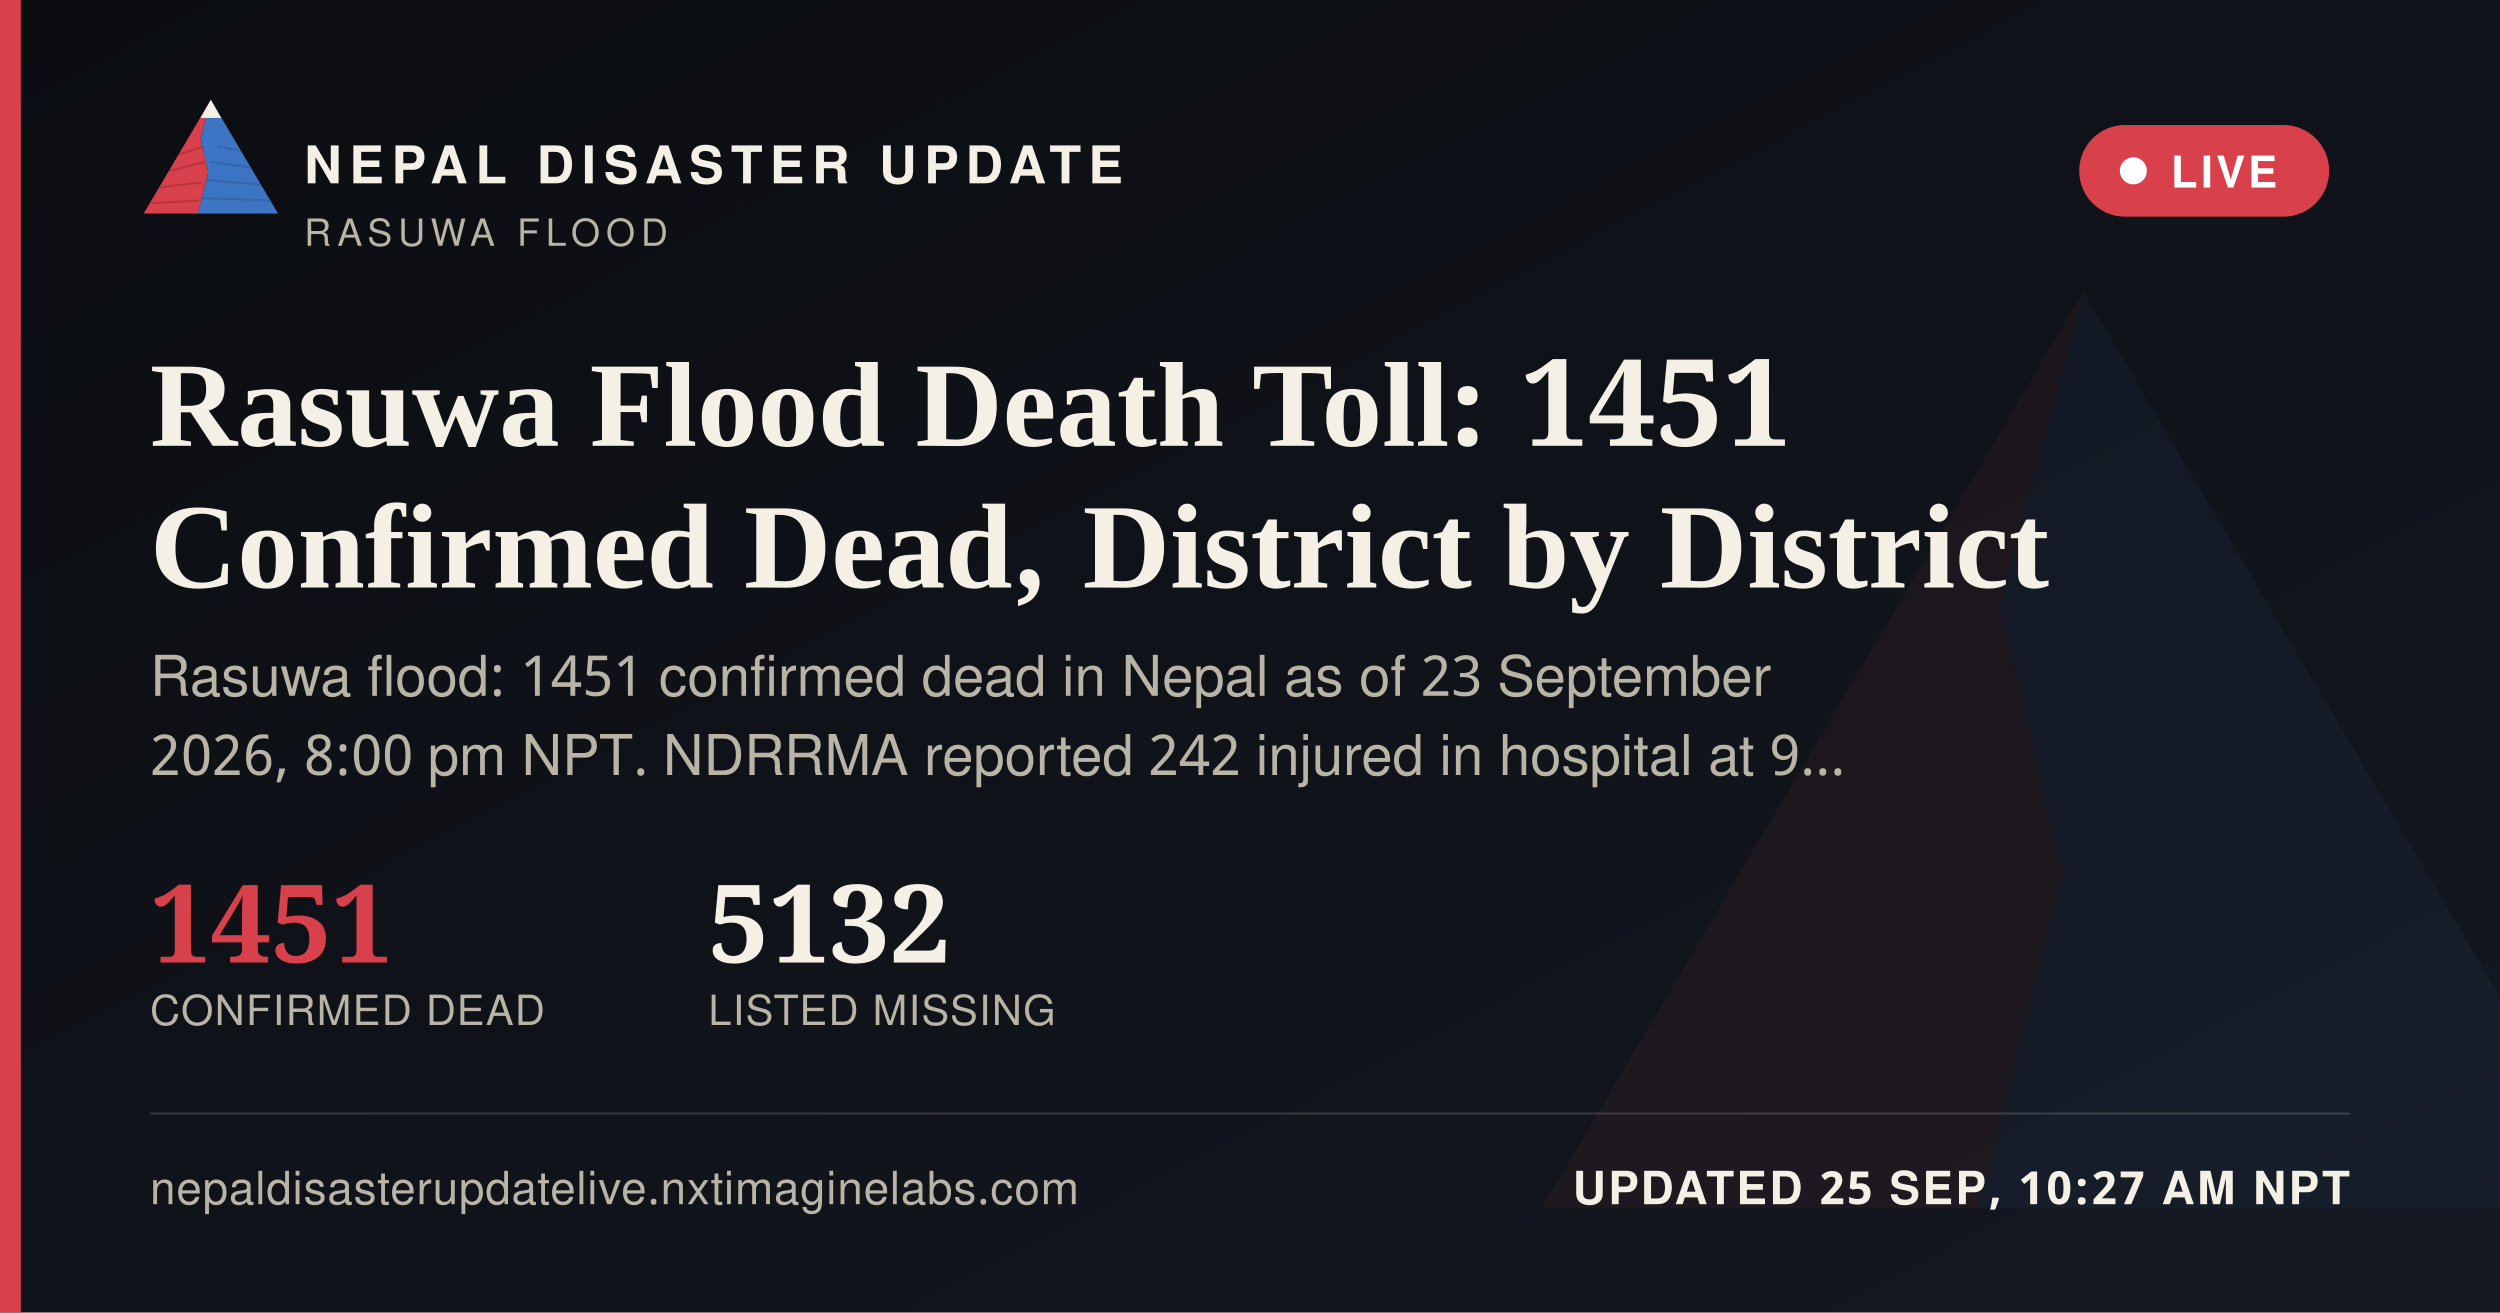
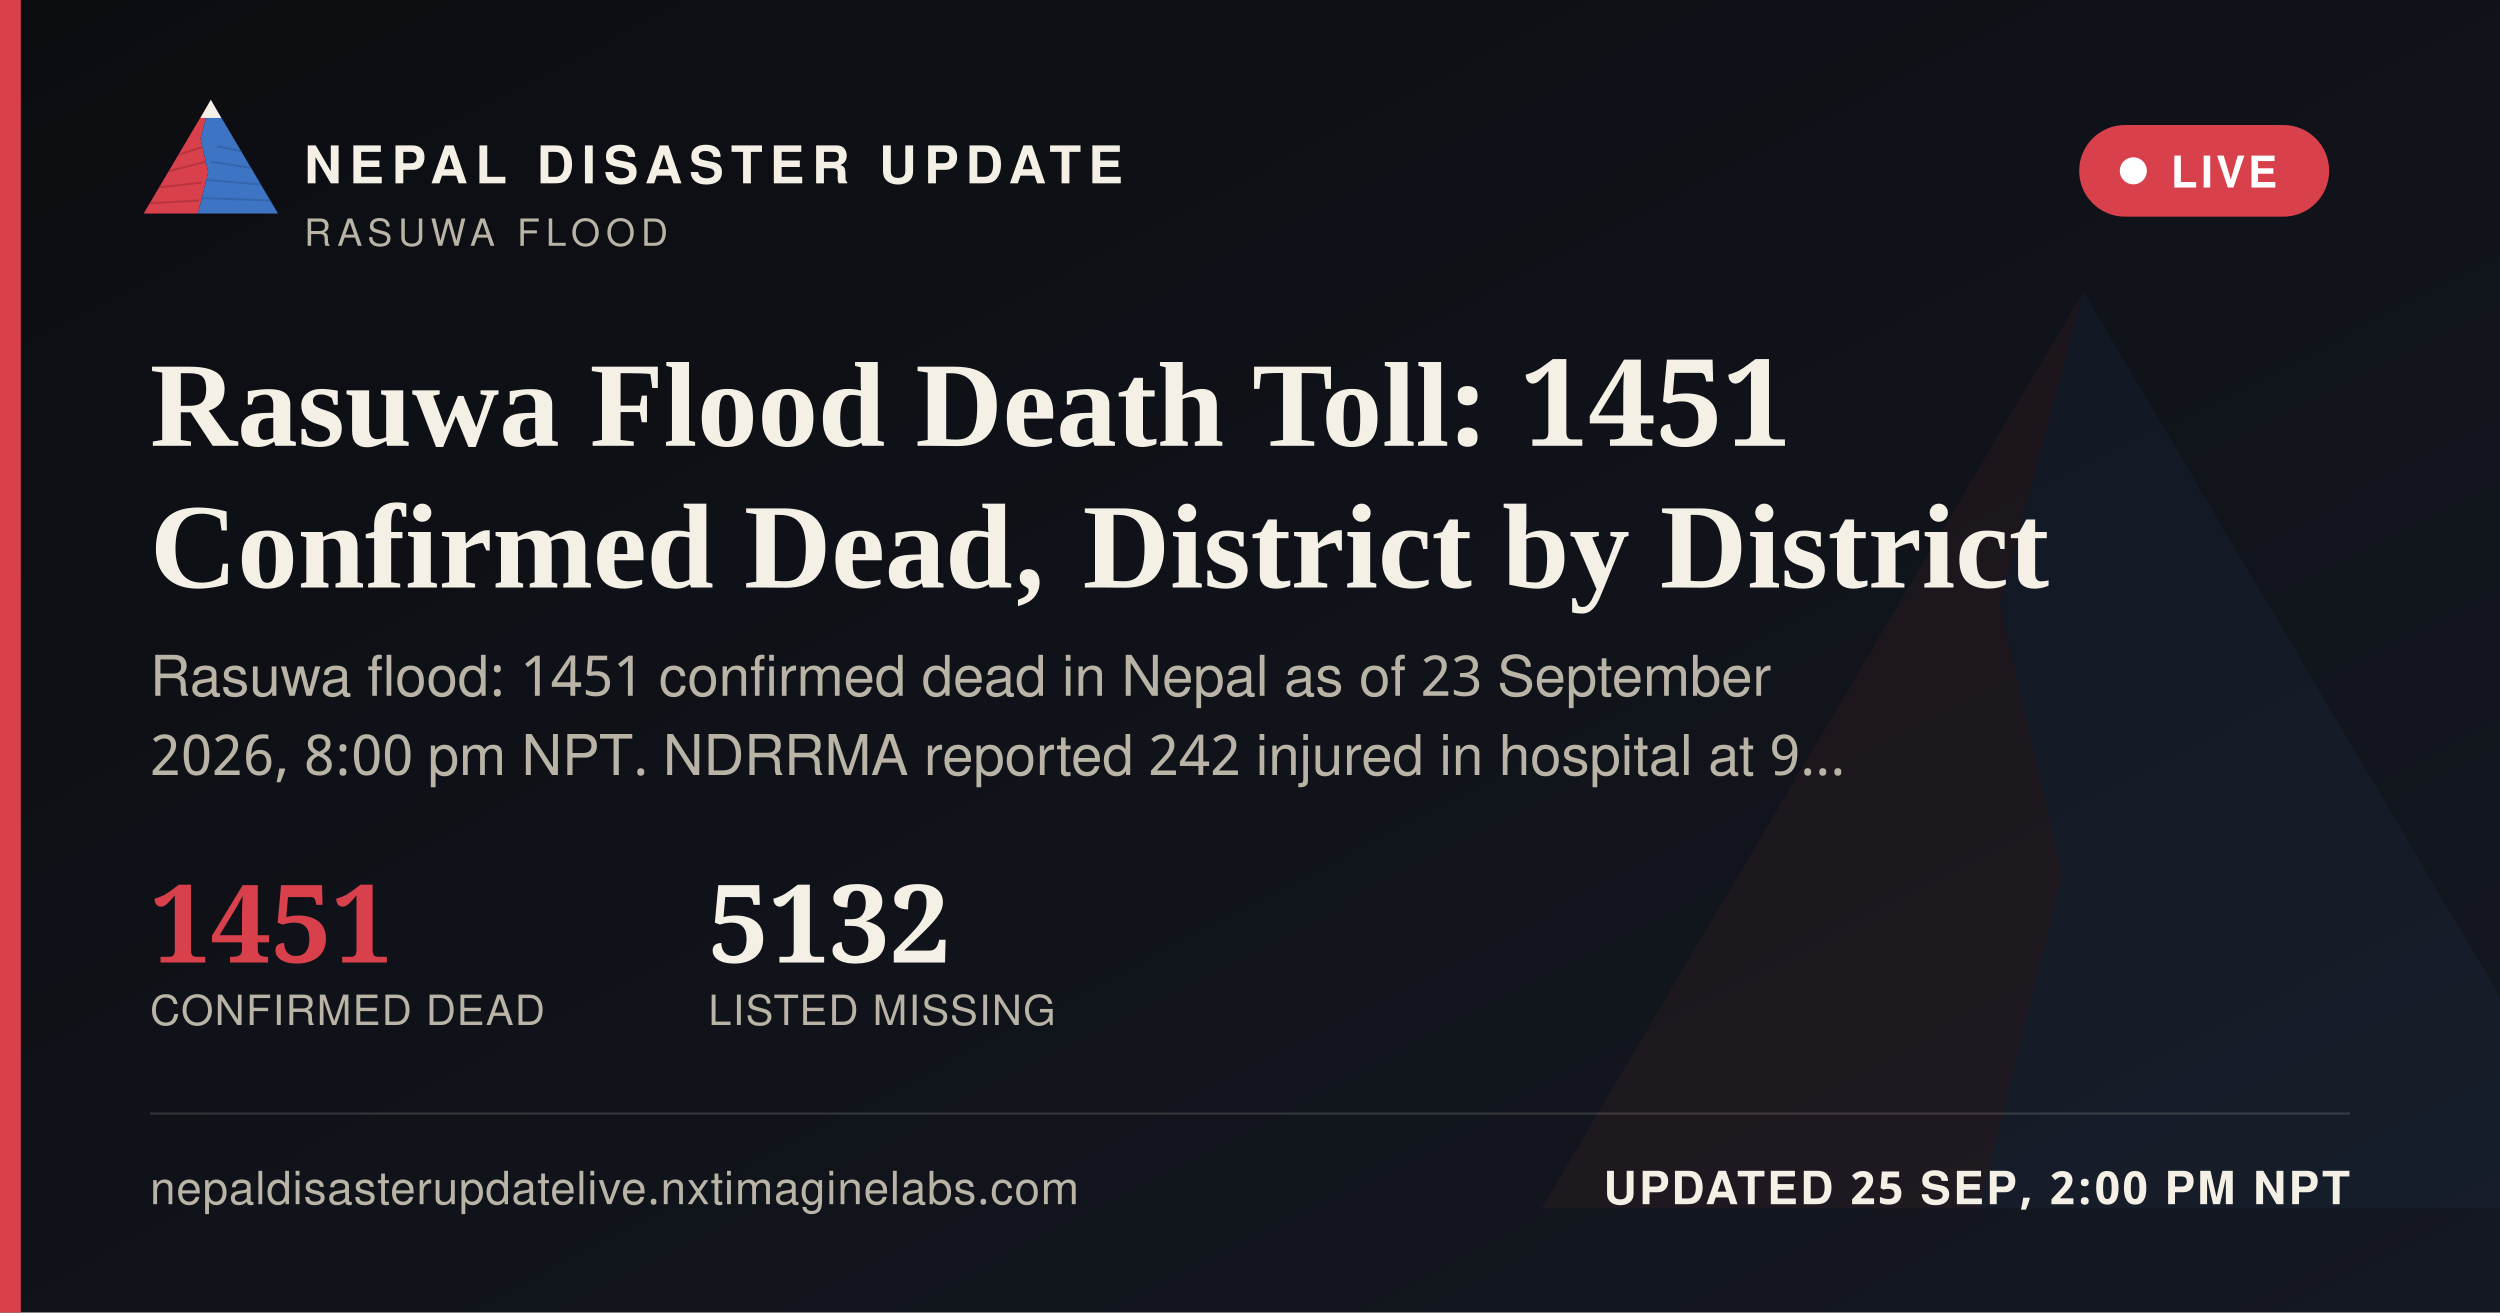
<svg xmlns="http://www.w3.org/2000/svg" width="1200" height="630" viewBox="0 0 1200 630">
  <defs>
    <linearGradient id="ogbg" x1="0" y1="0" x2="1" y2="1">
      <stop offset="0" stop-color="#0B0D11" />
      <stop offset="1" stop-color="#141821" />
    </linearGradient>
  </defs>
  <rect width="1200" height="630" fill="url(#ogbg)" />
  <g transform="translate(700,60) scale(5)" opacity="0.06">
    <polygon points="60,16 52,46 58,72 50,104 8,104" fill="#D8404B" />
    <polygon points="60,16 112,104 50,104 58,72 52,46" fill="#3D74C4" />
  </g>
  <rect x="0" y="0" width="10" height="630" fill="#D8404B" />
  <g transform="translate(64,38) scale(0.62)">
    <g>
      <defs>
        <clipPath id="ogLc">
          <polygon points="60,16 52,46 58,72 50,104 8,104" />
        </clipPath>
        <clipPath id="ogRc">
          <polygon points="60,16 112,104 50,104 58,72 52,46" />
        </clipPath>
      </defs>
      <polygon points="60,16 52,46 58,72 50,104 8,104" fill="#D8404B" />
      <g clip-path="url(#ogLc)" stroke="#A32A34" stroke-width="1.6" fill="none" opacity="0.55">
        <path d="M30,60 L55,52" />
        <path d="M24,72 L56,64" />
        <path d="M18,84 L53,80" />
        <path d="M13,96 L51,94" />
      </g>
      <polygon points="60,16 112,104 50,104 58,72 52,46" fill="#3D74C4" />
      <g clip-path="url(#ogRc)" stroke="#2A5793" stroke-width="1.6" fill="none" opacity="0.5">
        <path d="M65,52 L95,58" />
        <path d="M60,64 L100,70" />
        <path d="M56,78 L104,82" />
        <path d="M52,92 L108,94" />
      </g>
      <polygon points="60,16 52,30 68,30" fill="#F4F0E6" />
    </g>
  </g>
  <text x="146" y="88" font-family="'Public Sans', 'Noto Sans Devanagari', 'Helvetica Neue', Helvetica, Arial, sans-serif" font-size="25" font-weight="800" letter-spacing="3.6" fill="#F4F0E6">NEPAL DISASTER UPDATE</text>
  <text x="146" y="118" font-family="'Public Sans', 'Noto Sans Devanagari', 'Helvetica Neue', Helvetica, Arial, sans-serif" font-size="18" letter-spacing="2.8" fill="#B9B4A6">RASUWA FLOOD</text>
  <g>
    <rect x="998" y="60" width="120" height="44" rx="22" fill="#D8404B" stroke="none" />
    <circle cx="1024" cy="82" r="6.5" fill="#FFFFFF" />
    <text x="1042" y="90" font-family="'Public Sans', 'Noto Sans Devanagari', 'Helvetica Neue', Helvetica, Arial, sans-serif" font-size="21" font-weight="700" letter-spacing="1.6" fill="#FFFFFF">LIVE</text>
  </g>
  <text x="72" y="214" font-family="Newsreader, 'Noto Serif Devanagari', Georgia, 'Times New Roman', serif" font-size="58" font-weight="600" fill="#F4F0E6">Rasuwa Flood Death Toll: 1451</text>
  <text x="72" y="282" font-family="Newsreader, 'Noto Serif Devanagari', Georgia, 'Times New Roman', serif" font-size="58" font-weight="600" fill="#F4F0E6">Confirmed Dead, District by District</text>
  <text x="72" y="334" font-family="'Public Sans', 'Noto Sans Devanagari', 'Helvetica Neue', Helvetica, Arial, sans-serif" font-size="27" fill="#B9B4A6">Rasuwa flood: 1451 confirmed dead in Nepal as of 23 September</text>
  <text x="72" y="372" font-family="'Public Sans', 'Noto Sans Devanagari', 'Helvetica Neue', Helvetica, Arial, sans-serif" font-size="27" fill="#B9B4A6">2026, 8:00 pm NPT. NDRRMA reported 242 injured in hospital at 9…</text>
  <g transform="translate(72,462)">
    <text x="0" y="0" font-family="Newsreader, 'Noto Serif Devanagari', Georgia, 'Times New Roman', serif" font-size="52" font-weight="600" fill="#D8404B">1451</text>
    <text x="0" y="30" font-family="'Public Sans', 'Noto Sans Devanagari', 'Helvetica Neue', Helvetica, Arial, sans-serif" font-size="20" letter-spacing="0.6" fill="#B9B4A6">CONFIRMED DEAD</text>
    <text x="268" y="0" font-family="Newsreader, 'Noto Serif Devanagari', Georgia, 'Times New Roman', serif" font-size="52" font-weight="600" fill="#F4F0E6">5132</text>
    <text x="268" y="30" font-family="'Public Sans', 'Noto Sans Devanagari', 'Helvetica Neue', Helvetica, Arial, sans-serif" font-size="20" letter-spacing="0.6" fill="#B9B4A6">LISTED MISSING</text>
  </g>
  <rect x="72" y="534" width="1056" height="1" fill="rgba(244,240,230,0.16)" />
  <text x="72" y="578" font-family="'Public Sans', 'Noto Sans Devanagari', 'Helvetica Neue', Helvetica, Arial, sans-serif" font-size="22" fill="#B9B4A6" letter-spacing="0.4">nepaldisasterupdatelive.nxtimaginelabs.com</text>
-   <text x="1128" y="578" text-anchor="end" font-family="'Public Sans', 'Noto Sans Devanagari', 'Helvetica Neue', Helvetica, Arial, sans-serif" font-size="22" font-weight="700" letter-spacing="1.2" fill="#F4F0E6">UPDATED 25 SEP, 10:27 AM NPT</text>
+   <text x="1128" y="578" text-anchor="end" font-family="'Public Sans', 'Noto Sans Devanagari', 'Helvetica Neue', Helvetica, Arial, sans-serif" font-size="22" font-weight="700" letter-spacing="1.2" fill="#F4F0E6">UPDATED 25 SEP, 2:00 PM NPT</text>
</svg>
